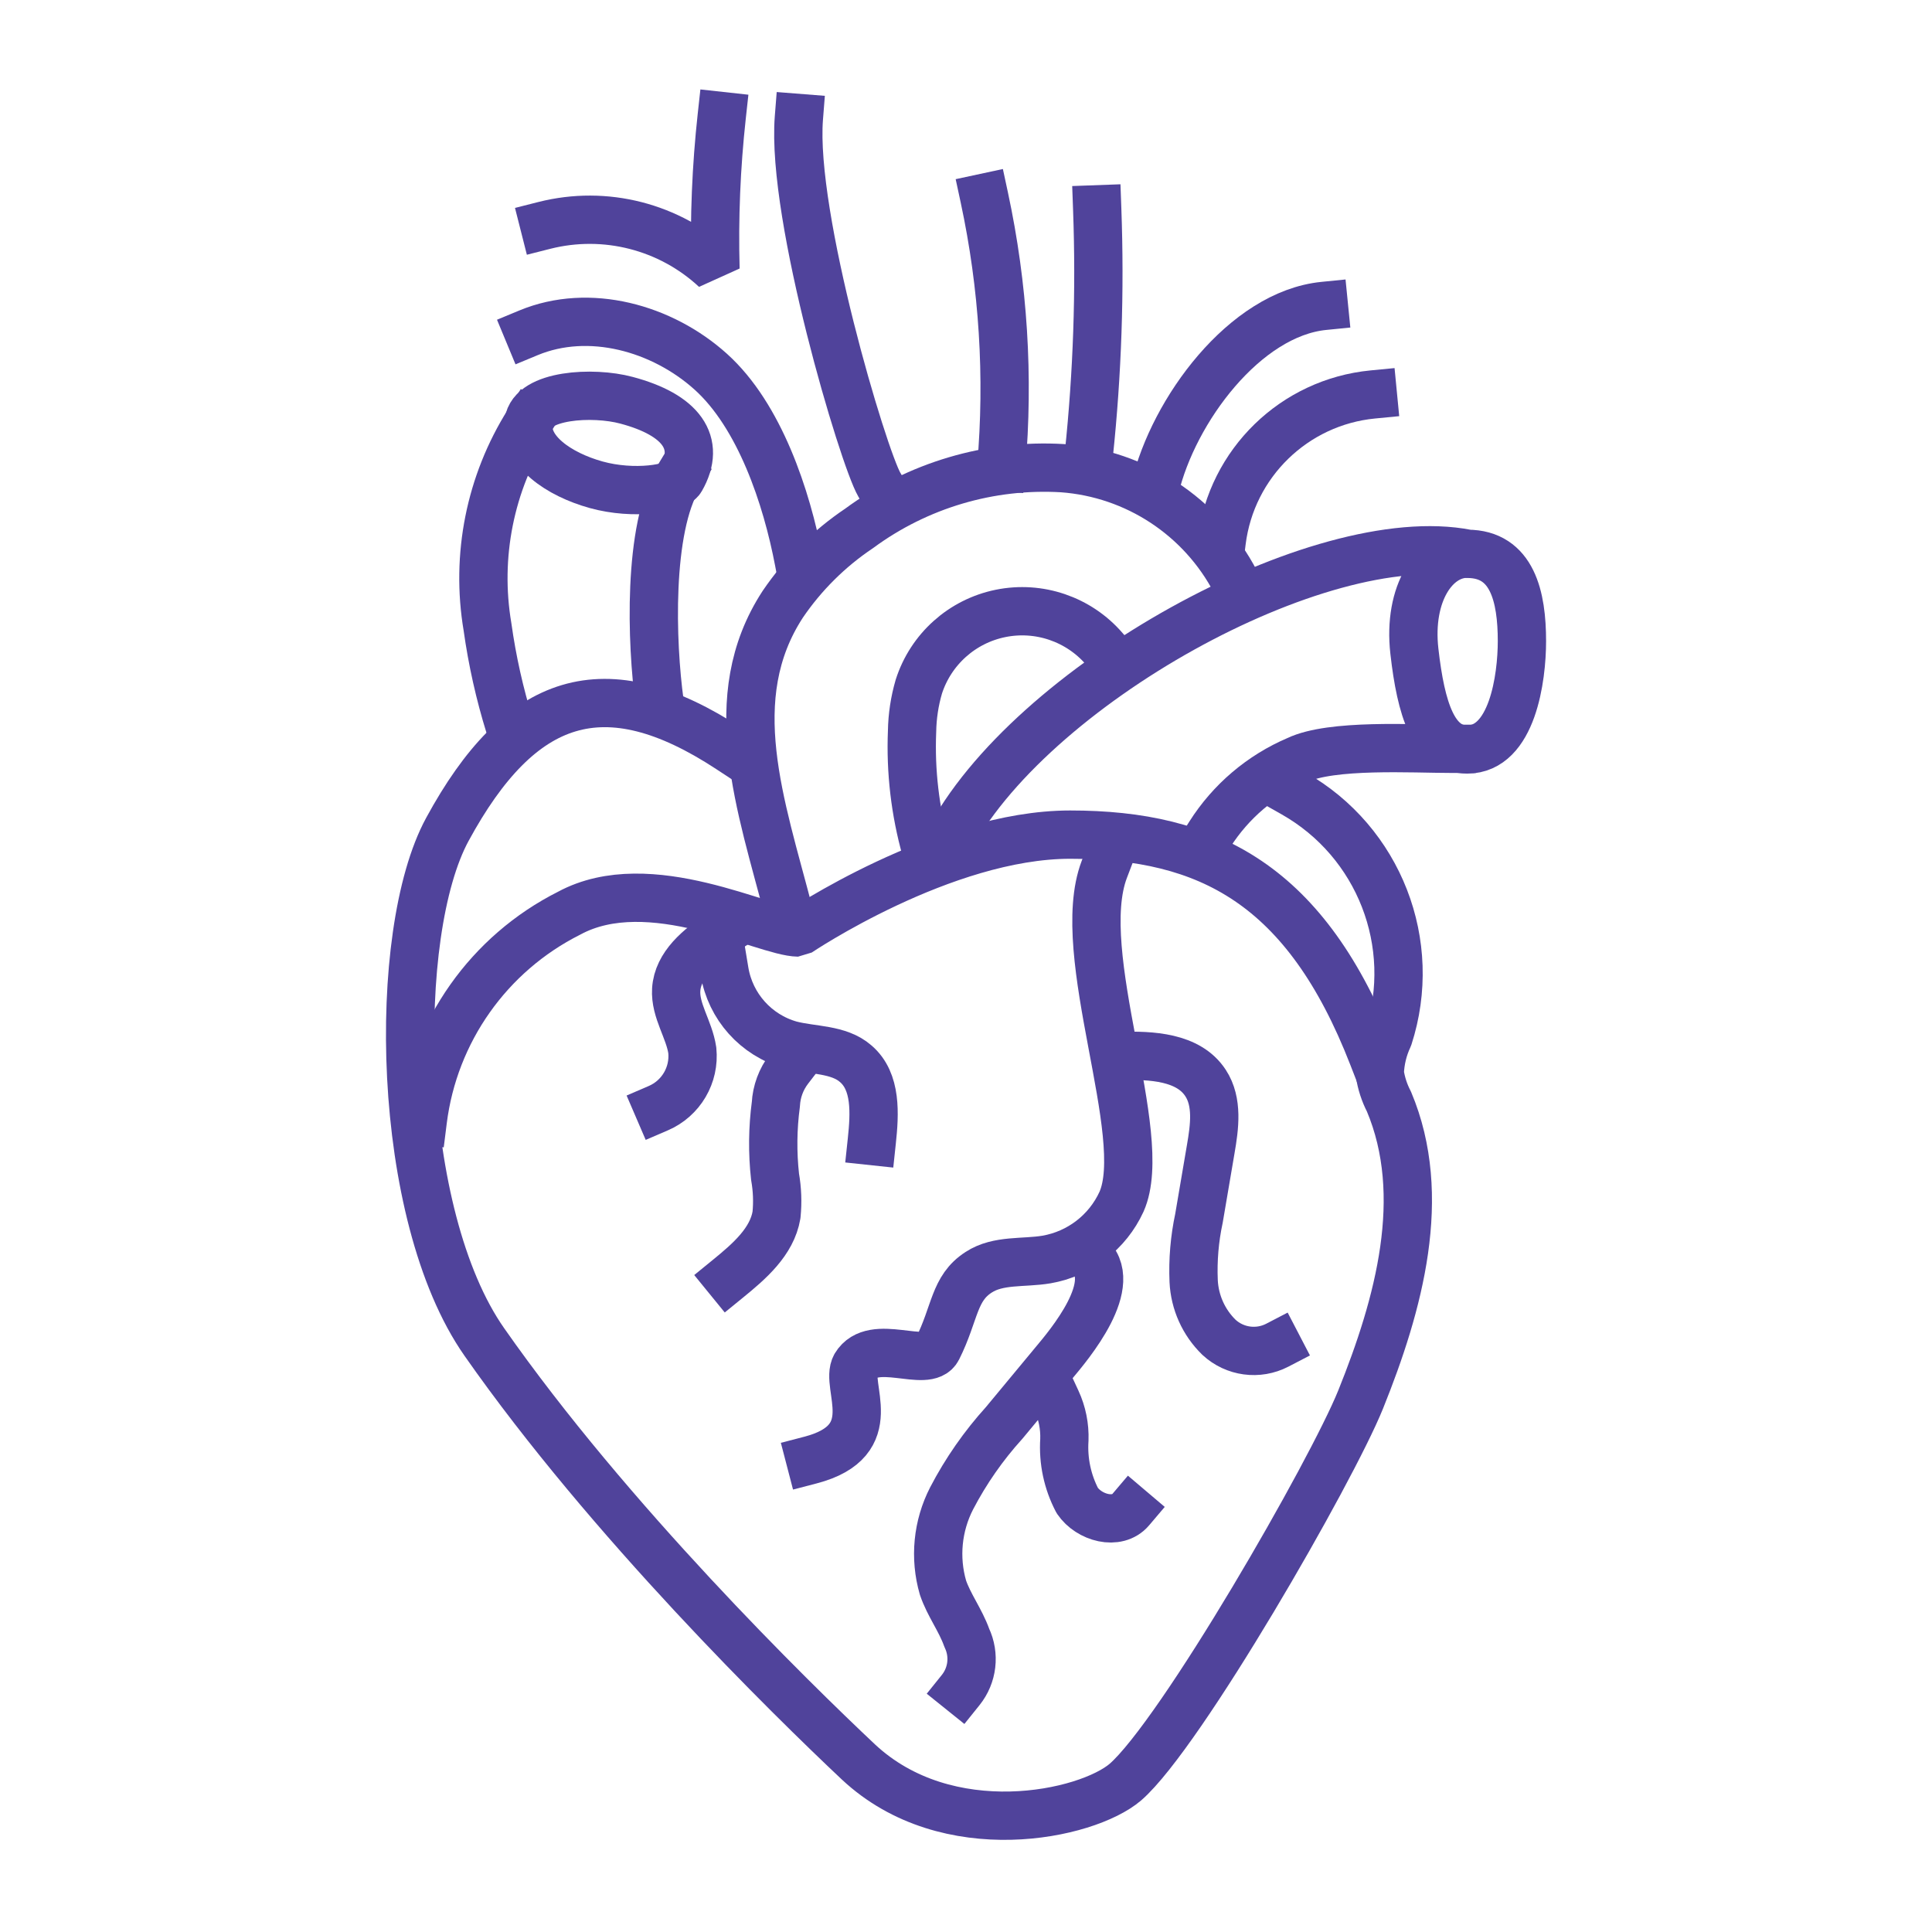
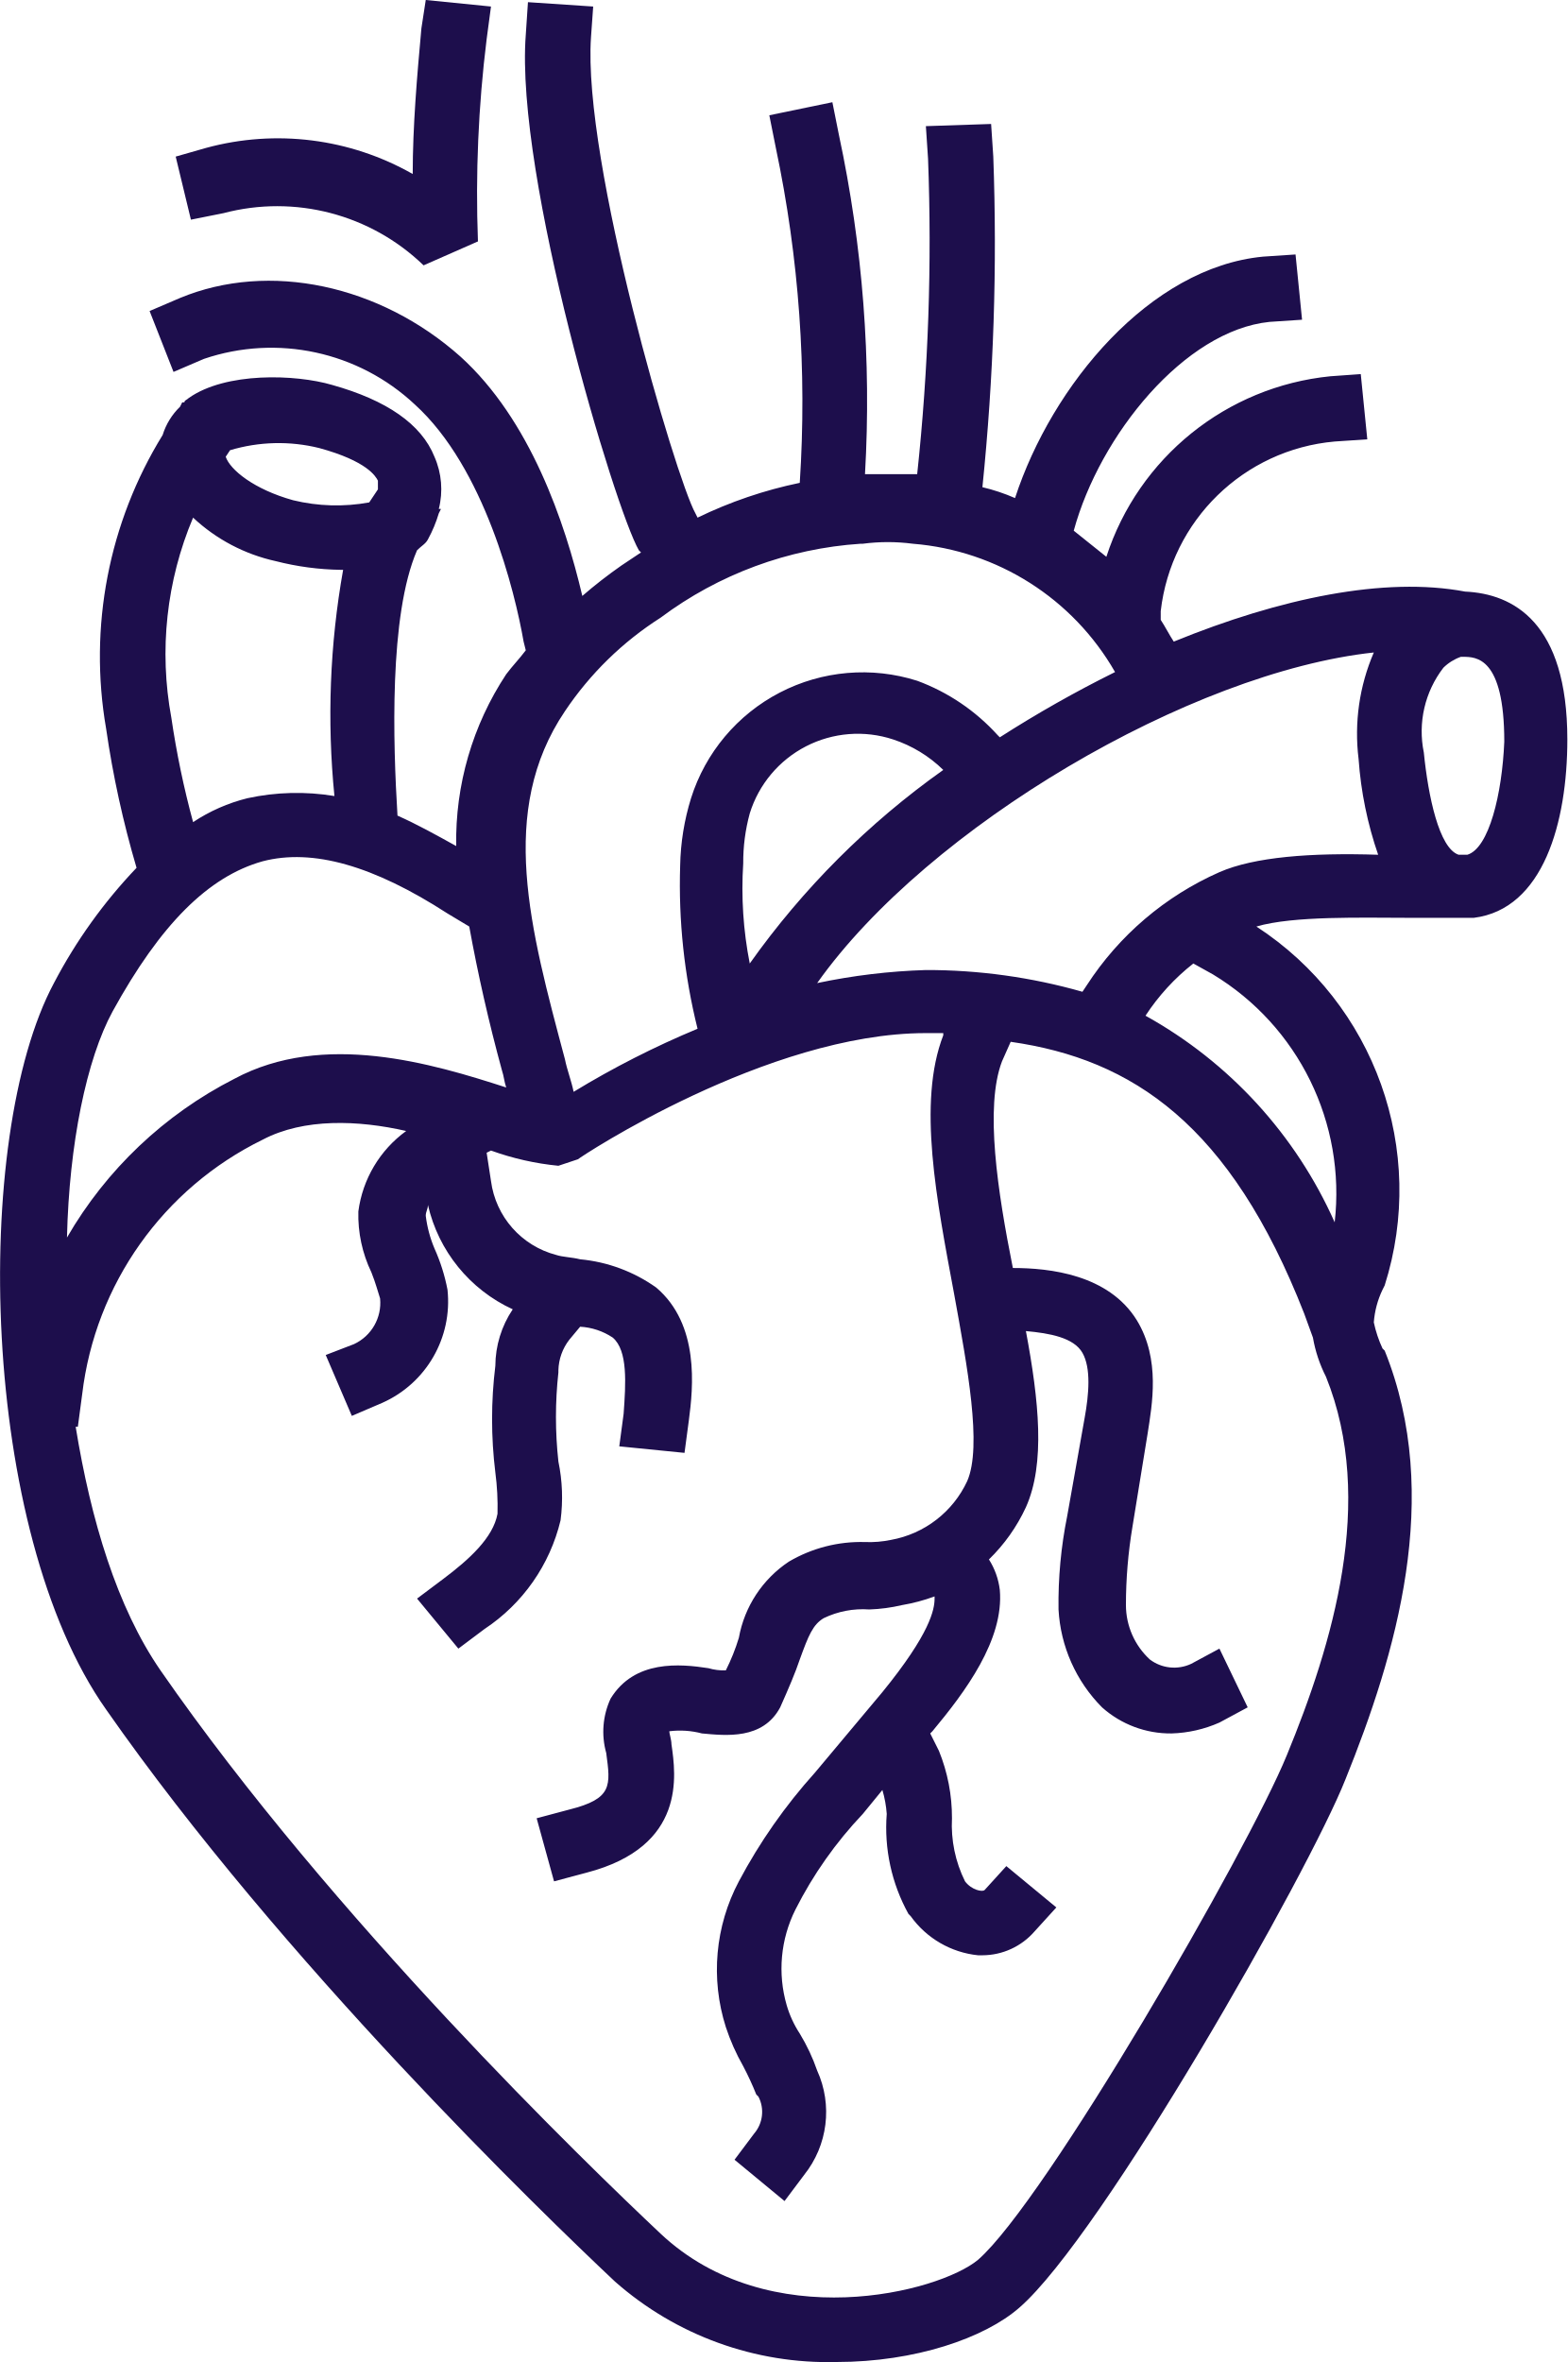
- <svg xmlns="http://www.w3.org/2000/svg" id="Layer_1" data-name="Layer 1" viewBox="0 0 120 120">
-   <path d="M57.51,52.78a23.62,23.62,0,0,1-.86-7.36,10.5,10.5,0,0,1,.42-2.77A6.74,6.74,0,0,1,68.59,40.3" style="fill:none;stroke:#50439b;stroke-linecap:square;stroke-linejoin:bevel;stroke-width:3px" />
-   <path d="M76.74,36.14A13.21,13.21,0,0,0,66,29.08a19.38,19.38,0,0,0-12.64,3.74,17.6,17.6,0,0,0-4.74,4.71C44.82,43.35,47.26,50,49,56.71" style="fill:none;stroke:#50439b;stroke-linecap:square;stroke-linejoin:bevel;stroke-width:3px" />
-   <path d="M31.66,45.11a39,39,0,0,1-1.38-6.17,18.16,18.16,0,0,1,2.54-12.71" style="fill:none;stroke:#50439b;stroke-linecap:square;stroke-linejoin:bevel;stroke-width:3px" />
-   <path d="M42.15,29.64c-1.93,3.2-1.69,10.32-1.18,14" style="fill:none;stroke:#50439b;stroke-linecap:square;stroke-linejoin:bevel;stroke-width:3px" />
-   <path d="M32.83,20.67c3.76-1.56,8.29-.31,11.32,2.42s4.71,7.78,5.47,11.78" style="fill:none;stroke:#50439b;stroke-linecap:square;stroke-linejoin:bevel;stroke-width:3px" />
-   <path d="M49.62,7.33c-.48,6.1,4,21.07,5,22.78" style="fill:none;stroke:#50439b;stroke-linecap:square;stroke-linejoin:bevel;stroke-width:3px" />
-   <path d="M33.81,14a11.47,11.47,0,0,1,10.63,2.72,69.72,69.72,0,0,1,.39-9.51" style="fill:none;stroke:#50439b;stroke-linecap:square;stroke-linejoin:bevel;stroke-width:3px" />
-   <path d="M61.14,12.28A56.43,56.43,0,0,1,62.19,29" style="fill:none;stroke:#50439b;stroke-linecap:square;stroke-linejoin:bevel;stroke-width:3px" />
-   <path d="M68.15,13a108,108,0,0,1-.52,15.23" style="fill:none;stroke:#50439b;stroke-linecap:square;stroke-linejoin:bevel;stroke-width:3px" />
-   <path d="M71.74,30.31C72.88,25.5,77.31,19.49,82.23,19" style="fill:none;stroke:#50439b;stroke-linecap:square;stroke-linejoin:bevel;stroke-width:3px" />
-   <path d="M75.88,33.63a10.48,10.48,0,0,1,9.39-9.13" style="fill:none;stroke:#50439b;stroke-linecap:square;stroke-linejoin:bevel;stroke-width:3px" />
-   <path d="M58.84,52.39c5-9.78,23.16-19.8,32.29-18-2,0-3.69,2.44-3.28,6.06s1.2,6.1,3.28,6.1c2.81,0,3.4-4.45,3.4-6.73,0-2.75-.59-5.42-3.39-5.42" style="fill:none;stroke:#50439b;stroke-linecap:square;stroke-linejoin:bevel;stroke-width:3px" />
-   <path d="M32.83,26.23c.23-1.72,4-1.93,6.08-1.37,3.39.9,4.68,2.64,3.38,4.9-.34.59-2.92,1-5.26.35S32.6,28,32.83,26.23Z" style="fill:none;stroke:#50439b;stroke-linecap:square;stroke-linejoin:bevel;stroke-width:3px" />
-   <path d="M44.73,58c-1.28.84-2.64,1.95-2.73,3.47-.08,1.3.81,2.47,1,3.77a3.52,3.52,0,0,1-2.11,3.59" style="fill:none;stroke:#50439b;stroke-linecap:square;stroke-linejoin:bevel;stroke-width:3px" />
-   <path d="M45,60.33a5.72,5.72,0,0,0,4.09,4.57c1.38.36,3,.24,4.06,1.17,1.3,1.11,1.18,3.11,1,4.8" style="fill:none;stroke:#50439b;stroke-linecap:square;stroke-linejoin:bevel;stroke-width:3px" />
-   <path d="M68.59,54c-2,5.25,2.91,16.5,1.07,20.64A6.31,6.31,0,0,1,65,78.23c-1.42.24-3,0-4.21.79-1.56,1-1.45,2.54-2.56,4.75-.64,1.27-4-.75-5.09,1.06-.71,1.23,1.84,4.65-2.81,5.86" style="fill:none;stroke:#50439b;stroke-linecap:square;stroke-linejoin:bevel;stroke-width:3px" />
-   <path d="M67.56,77.93c2.16,1.72-1.23,5.68-2.08,6.7l-3.11,3.75a22.38,22.38,0,0,0-3.26,4.68,7.54,7.54,0,0,0-.54,5.55c.37,1.09,1.08,2,1.48,3.12a3.07,3.07,0,0,1-.38,3.24" style="fill:none;stroke:#50439b;stroke-linecap:square;stroke-linejoin:bevel;stroke-width:3px" />
-   <path d="M65.62,87a5.32,5.32,0,0,1,.49,2.43,7.12,7.12,0,0,0,.8,3.77c.73,1.08,2.48,1.56,3.32.57" style="fill:none;stroke:#50439b;stroke-linecap:square;stroke-linejoin:bevel;stroke-width:3px" />
-   <path d="M49,66.4a3.94,3.94,0,0,0-.81,2.19,18.61,18.61,0,0,0-.05,4.5,8.63,8.63,0,0,1,.09,2.37c-.28,1.67-1.7,2.89-3,3.95" style="fill:none;stroke:#50439b;stroke-linecap:square;stroke-linejoin:bevel;stroke-width:3px" />
-   <path d="M45.3,46.51c-7.76-5.09-13-3.3-17.51,5-3.51,6.45-3.25,23.92,2.29,31.84,7.75,11.08,19,22.1,23.24,26.09,5.52,5.16,14.17,3.31,16.58,1.25,3.45-3,12.8-19.28,14.61-23.76C86.9,81,88.74,74.28,86.27,68.42a5.6,5.6,0,0,1-.57-1.76,5.73,5.73,0,0,1,.54-2.24,12.85,12.85,0,0,0-5.89-15.14" style="fill:none;stroke:#50439b;stroke-linecap:square;stroke-linejoin:bevel;stroke-width:3px" />
-   <path d="M90.19,46.51c-2.46,0-7.49-.31-9.61.7a12,12,0,0,0-5.44,4.62" style="fill:none;stroke:#50439b;stroke-linecap:square;stroke-linejoin:bevel;stroke-width:3px" />
-   <path d="M26.26,69.59a16.74,16.74,0,0,1,9.09-12.87c5-2.71,12.15,1.18,14.23,1.2,0,0,9-6.08,16.89-6.08,8.59,0,14.66,3.11,18.8,13.76" style="fill:none;stroke:#50439b;stroke-linecap:square;stroke-linejoin:bevel;stroke-width:3px" />
-   <path d="M69.57,65.59c1.94-.06,4.25.05,5.31,1.68.77,1.18.56,2.72.32,4.11l-.73,4.29a15.5,15.5,0,0,0-.33,3.9,5.22,5.22,0,0,0,1.57,3.49,3.18,3.18,0,0,0,3.63.49" style="fill:none;stroke:#50439b;stroke-linecap:square;stroke-linejoin:bevel;stroke-width:3px" />
+ <svg xmlns="http://www.w3.org/2000/svg" id="Layer_1" data-name="Layer 1" viewBox="0 0 72.08 108.6">
+   <path d="M34.2,15.5a9.69,9.69,0,0,1,9.2,2.4l2.5-1.1a57.91,57.91,0,0,1,.4-9.3L46.5,6l-3-.3L43.3,7c-.2,2.2-.4,4.5-.4,6.7a12.55,12.55,0,0,0-9.5-1.2l-1.4.4.7,2.9Z" transform="translate(-23.92 -5.7)" fill="#1d0e4c" />
+   <path d="M91.3,32.9c-3.7-.7-8.5.3-13.4,2.3-.2-.3-.4-.7-.6-1v-.4a8.84,8.84,0,0,1,8-7.8l1.5-.1-.3-3-1.4.1a12.1,12.1,0,0,0-10.3,8.3l-1.5-1.2c1.2-4.4,5.1-9.2,9-9.6l1.5-.1-.3-3-1.5.1c-5.2.5-9.7,5.9-11.4,11.1a8.8,8.8,0,0,0-1.5-.5,109.81,109.81,0,0,0,.5-15.2l-.1-1.5-3,.1.1,1.5a100.43,100.43,0,0,1-.5,14.5H63.7a58.4,58.4,0,0,0-1.2-15.6l-.3-1.5-2.9.6.3,1.5a56.59,56.59,0,0,1,1.1,15.4A20.07,20.07,0,0,0,56,29.5l-.1-.2c-.9-1.6-5.2-16.2-4.8-21.9L51.2,6l-3-.2-.1,1.5c-.5,6.5,4.1,21.8,5.2,23.7l.1.1-.9.6a22,22,0,0,0-1.8,1.4c-.8-3.4-2.4-8.1-5.6-11-3.7-3.3-8.8-4.4-12.9-2.7l-1.4.6,1.1,2.8,1.4-.6A9.65,9.65,0,0,1,43,24.3c3.2,2.9,4.6,8.6,5,10.9l.1.4c-.3.4-.6.7-.9,1.1a13.89,13.89,0,0,0-2.3,7.9c-.9-.5-1.8-1-2.7-1.4-.2-3.3-.4-9.2.9-12.2.2-.2.4-.3.5-.5a6.12,6.12,0,0,0,.5-1.2l.1-.2h-.1a3.69,3.69,0,0,0-.2-2.4c-.6-1.5-2.2-2.6-4.7-3.3-1.7-.5-4.9-.6-6.6.6-.1.1-.2.1-.2.2h-.1l-.1.2a3.07,3.07,0,0,0-.8,1.3,19.41,19.41,0,0,0-2.6,13.5,45.56,45.56,0,0,0,1.4,6.4,23.38,23.38,0,0,0-3.8,5.3C22.6,58,23,76.1,28.8,84.3c8.1,11.6,20,23.1,23.4,26.3a14.81,14.81,0,0,0,10.2,3.7c3.6,0,6.8-1.1,8.4-2.5,3.8-3.3,13.3-20,15-24.3,2.3-5.7,4.5-13,1.8-19.7l-.1-.1a5.64,5.64,0,0,1-.4-1.2,4.19,4.19,0,0,1,.4-1.5l.1-.2a14.47,14.47,0,0,0-5.9-16.5c1.7-.5,4.9-.4,7-.4h3c3.2-.4,4.3-4.4,4.3-8.2C96,34.3,93.5,33,91.3,32.9ZM49.9,38.4a15,15,0,0,1,4.4-4.3,17.26,17.26,0,0,1,9.2-3.4h.1a8.84,8.84,0,0,1,2.3,0,11.8,11.8,0,0,1,9.3,5.9,55.41,55.41,0,0,0-5.3,3l-.1-.1A9.35,9.35,0,0,0,66.1,37a8.28,8.28,0,0,0-10.4,5.4,11.15,11.15,0,0,0-.5,3.1A27.37,27.37,0,0,0,56,53a41.92,41.92,0,0,0-5.7,2.9c-.1-.5-.3-1-.4-1.5C48.3,48.4,46.8,43,49.9,38.4Zm17.4,2.7A37.51,37.51,0,0,0,58.4,50a17.82,17.82,0,0,1-.3-4.6,8.52,8.52,0,0,1,.3-2.3A5.2,5.2,0,0,1,65,39.7,5.94,5.94,0,0,1,67.3,41.1ZM34.5,26.4a7.78,7.78,0,0,1,4.1-.1c2.2.6,2.6,1.3,2.7,1.5v.4l-.4.6a8.41,8.41,0,0,1-3.5-.1c-1.8-.5-2.9-1.4-3.1-2Zm-1.7,3.1a8.11,8.11,0,0,0,3.8,2,12.82,12.82,0,0,0,3,.4h.1a37.86,37.86,0,0,0-.4,10.4,10.65,10.65,0,0,0-4,.1,8,8,0,0,0-2.5,1.1,41,41,0,0,1-1-4.8A16.1,16.1,0,0,1,32.8,29.5ZM29.1,52.2c2.2-4,4.4-6.2,6.9-6.9,2.3-.6,5.1.2,8.5,2.4l1,.6q.6,3.3,1.5,6.6c.1.3.1.5.2.8-3.4-1.1-8.4-2.6-12.5-.4A18.71,18.71,0,0,0,27,62.6C27.1,58.3,27.9,54.4,29.1,52.2Zm54,34.2c-1.8,4.4-11.1,20.5-14.2,23.2-1.8,1.5-9.6,3.5-14.6-1.2-3.4-3.2-15.1-14.5-23-25.9-2-2.9-3.2-6.9-3.9-11.2h.1l.2-1.5A15,15,0,0,1,36,58.1c1.9-1,4.4-.9,6.6-.4a5.44,5.44,0,0,0-2.2,3.7,6.09,6.09,0,0,0,.6,2.8c.2.5.3.9.4,1.2a2.09,2.09,0,0,1-1.2,2.1l-1.3.5,1.2,2.8,1.4-.6a5.1,5.1,0,0,0,3-5.2,8.5,8.5,0,0,0-.6-1.9,5.62,5.62,0,0,1-.4-1.5c0-.2.1-.3.1-.5a7,7,0,0,0,3.9,4.8,4.7,4.7,0,0,0-.8,2.6,20.08,20.08,0,0,0,0,4.9,12.1,12.1,0,0,1,.1,1.9c-.2,1.1-1.3,2.1-2.5,3l-1.2.9L45,81.5l1.2-.9a8.31,8.31,0,0,0,3.5-5,8.07,8.07,0,0,0-.1-2.7,18.73,18.73,0,0,1,0-4.1v-.1a2.39,2.39,0,0,1,.5-1.4l.5-.6a3,3,0,0,1,1.5.5c.7.6.6,2.1.5,3.5l-.2,1.5,3,.3.2-1.5c.2-1.5.5-4.4-1.5-6.1a7.19,7.19,0,0,0-3.5-1.3c-.4-.1-.8-.1-1.1-.2a4.06,4.06,0,0,1-3-3.4l-.2-1.3.2-.1a12.77,12.77,0,0,0,3.1.7l.9-.3c.1-.1,8.7-5.8,16-5.8h.8v.1c-1.2,3.1-.3,7.6.5,11.9.6,3.3,1.3,7,.6,8.6a4.8,4.8,0,0,1-3.5,2.7,4.87,4.87,0,0,1-1.2.1,6.54,6.54,0,0,0-3.5.9A5.34,5.34,0,0,0,57.9,81a9.38,9.38,0,0,1-.6,1.5,2.49,2.49,0,0,1-.8-.1c-1.3-.2-3.4-.4-4.5,1.4a3.62,3.62,0,0,0-.2,2.5c.2,1.5.3,2.1-1.7,2.6l-1.5.4.8,2.9,1.5-.4c4.6-1.2,4.1-4.5,3.9-5.9,0-.2-.1-.5-.1-.6a3.93,3.93,0,0,1,1.5.1c1.1.1,2.8.3,3.6-1.2.4-.9.7-1.6.9-2.2.4-1.1.6-1.6,1.1-1.9a4.14,4.14,0,0,1,2.1-.4,7.72,7.72,0,0,0,1.5-.2,8.33,8.33,0,0,0,1.5-.4v.1c0,.5-.2,1.6-2.4,4.3l-3.1,3.7a24.94,24.94,0,0,0-3.5,5,8.67,8.67,0,0,0-.6,6.7,9.82,9.82,0,0,0,.8,1.8,13.92,13.92,0,0,1,.6,1.3l.1.1a1.53,1.53,0,0,1-.2,1.7l-.9,1.2,2.3,1.9.9-1.2a4.62,4.62,0,0,0,.6-4.8,8.86,8.86,0,0,0-.8-1.7,4.88,4.88,0,0,1-.6-1.3,6.05,6.05,0,0,1,.4-4.4,18.52,18.52,0,0,1,3.1-4.4l.9-1.1a5.16,5.16,0,0,1,.2,1.1,8.18,8.18,0,0,0,1,4.6l.1.1a4.35,4.35,0,0,0,3.1,1.8h.2a3.19,3.19,0,0,0,2.4-1.1l1-1.1-2.3-1.9-1,1.1c-.1.1-.6,0-.9-.4a5.83,5.83,0,0,1-.6-2.9,8.15,8.15,0,0,0-.6-3.1l-.4-.8.1-.1c1.5-1.8,3.3-4.2,3.1-6.5a3.36,3.36,0,0,0-.5-1.4A8.07,8.07,0,0,0,71.1,75c.9-2,.6-4.9,0-8.1,1.1.1,2.2.3,2.6,1s.3,1.9.1,3L73,75.4a20.24,20.24,0,0,0-.4,4.3,6.92,6.92,0,0,0,2,4.5,4.72,4.72,0,0,0,3.2,1.2,5.85,5.85,0,0,0,2.2-.5l1.3-.7L80,81.5l-1.3.7a1.85,1.85,0,0,1-1.9-.2,3.41,3.41,0,0,1-1.1-2.5,21.86,21.86,0,0,1,.3-3.6l.7-4.3c.2-1.3.6-3.4-.5-5.2-1.3-2.1-4-2.4-5.7-2.4-.7-3.5-1.3-7.4-.5-9.5l.4-.9c5.6.8,10.1,3.8,13.5,12.5l.4,1.1a6.36,6.36,0,0,0,.6,1.8C87.2,74.7,85.2,81.3,83.1,86.4Zm2.2-24.5a20.3,20.3,0,0,0-8.7-9.5A10,10,0,0,1,78.8,50l.9.5A11.76,11.76,0,0,1,85.3,61.9ZM80,45.8A14,14,0,0,0,73.9,51l-.2.3a26.08,26.08,0,0,0-7.2-1,28.44,28.44,0,0,0-5,.6c5.1-7.2,17.2-14.3,25.6-15.2a9.43,9.43,0,0,0-.7,4.9,17.16,17.16,0,0,0,.9,4.4C84.2,44.9,81.6,45.1,80,45.8ZM91.4,45H91c-.9-.3-1.4-2.7-1.6-4.7a4.8,4.8,0,0,1,.9-3.9,2.18,2.18,0,0,1,.8-.5h.1c.6,0,1.9,0,1.9,3.9C93,42.2,92.4,44.7,91.4,45Z" transform="translate(-23.92 -5.7)" fill="#1d0e4c" />
</svg>
